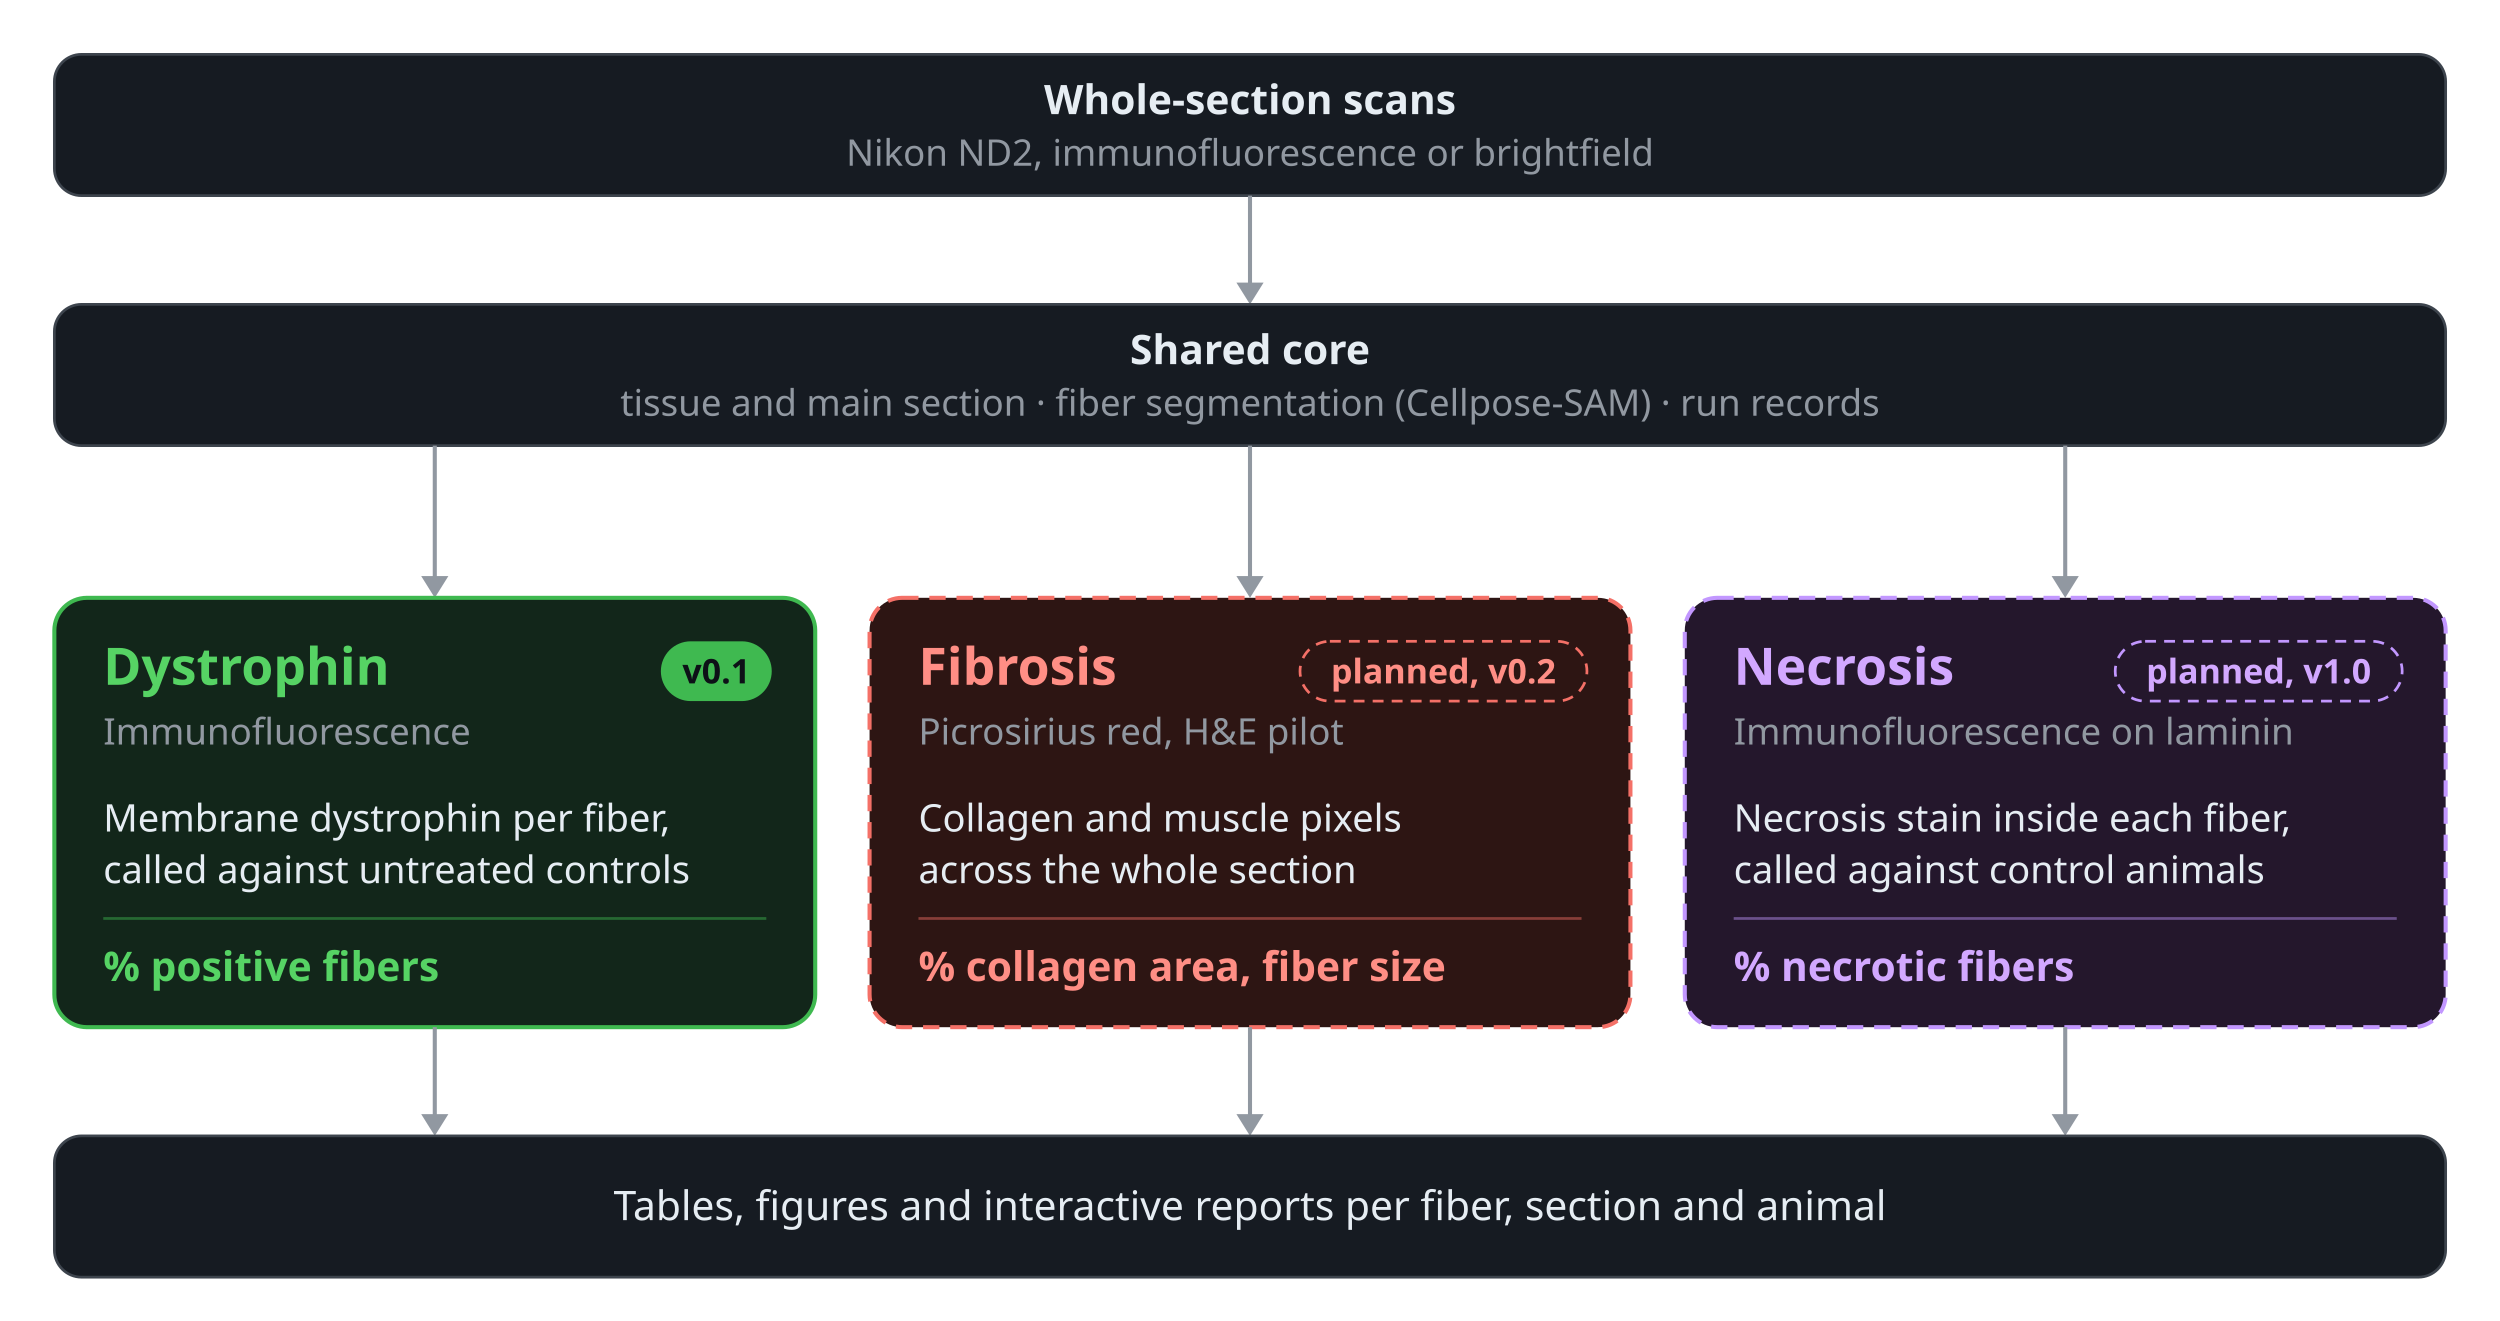
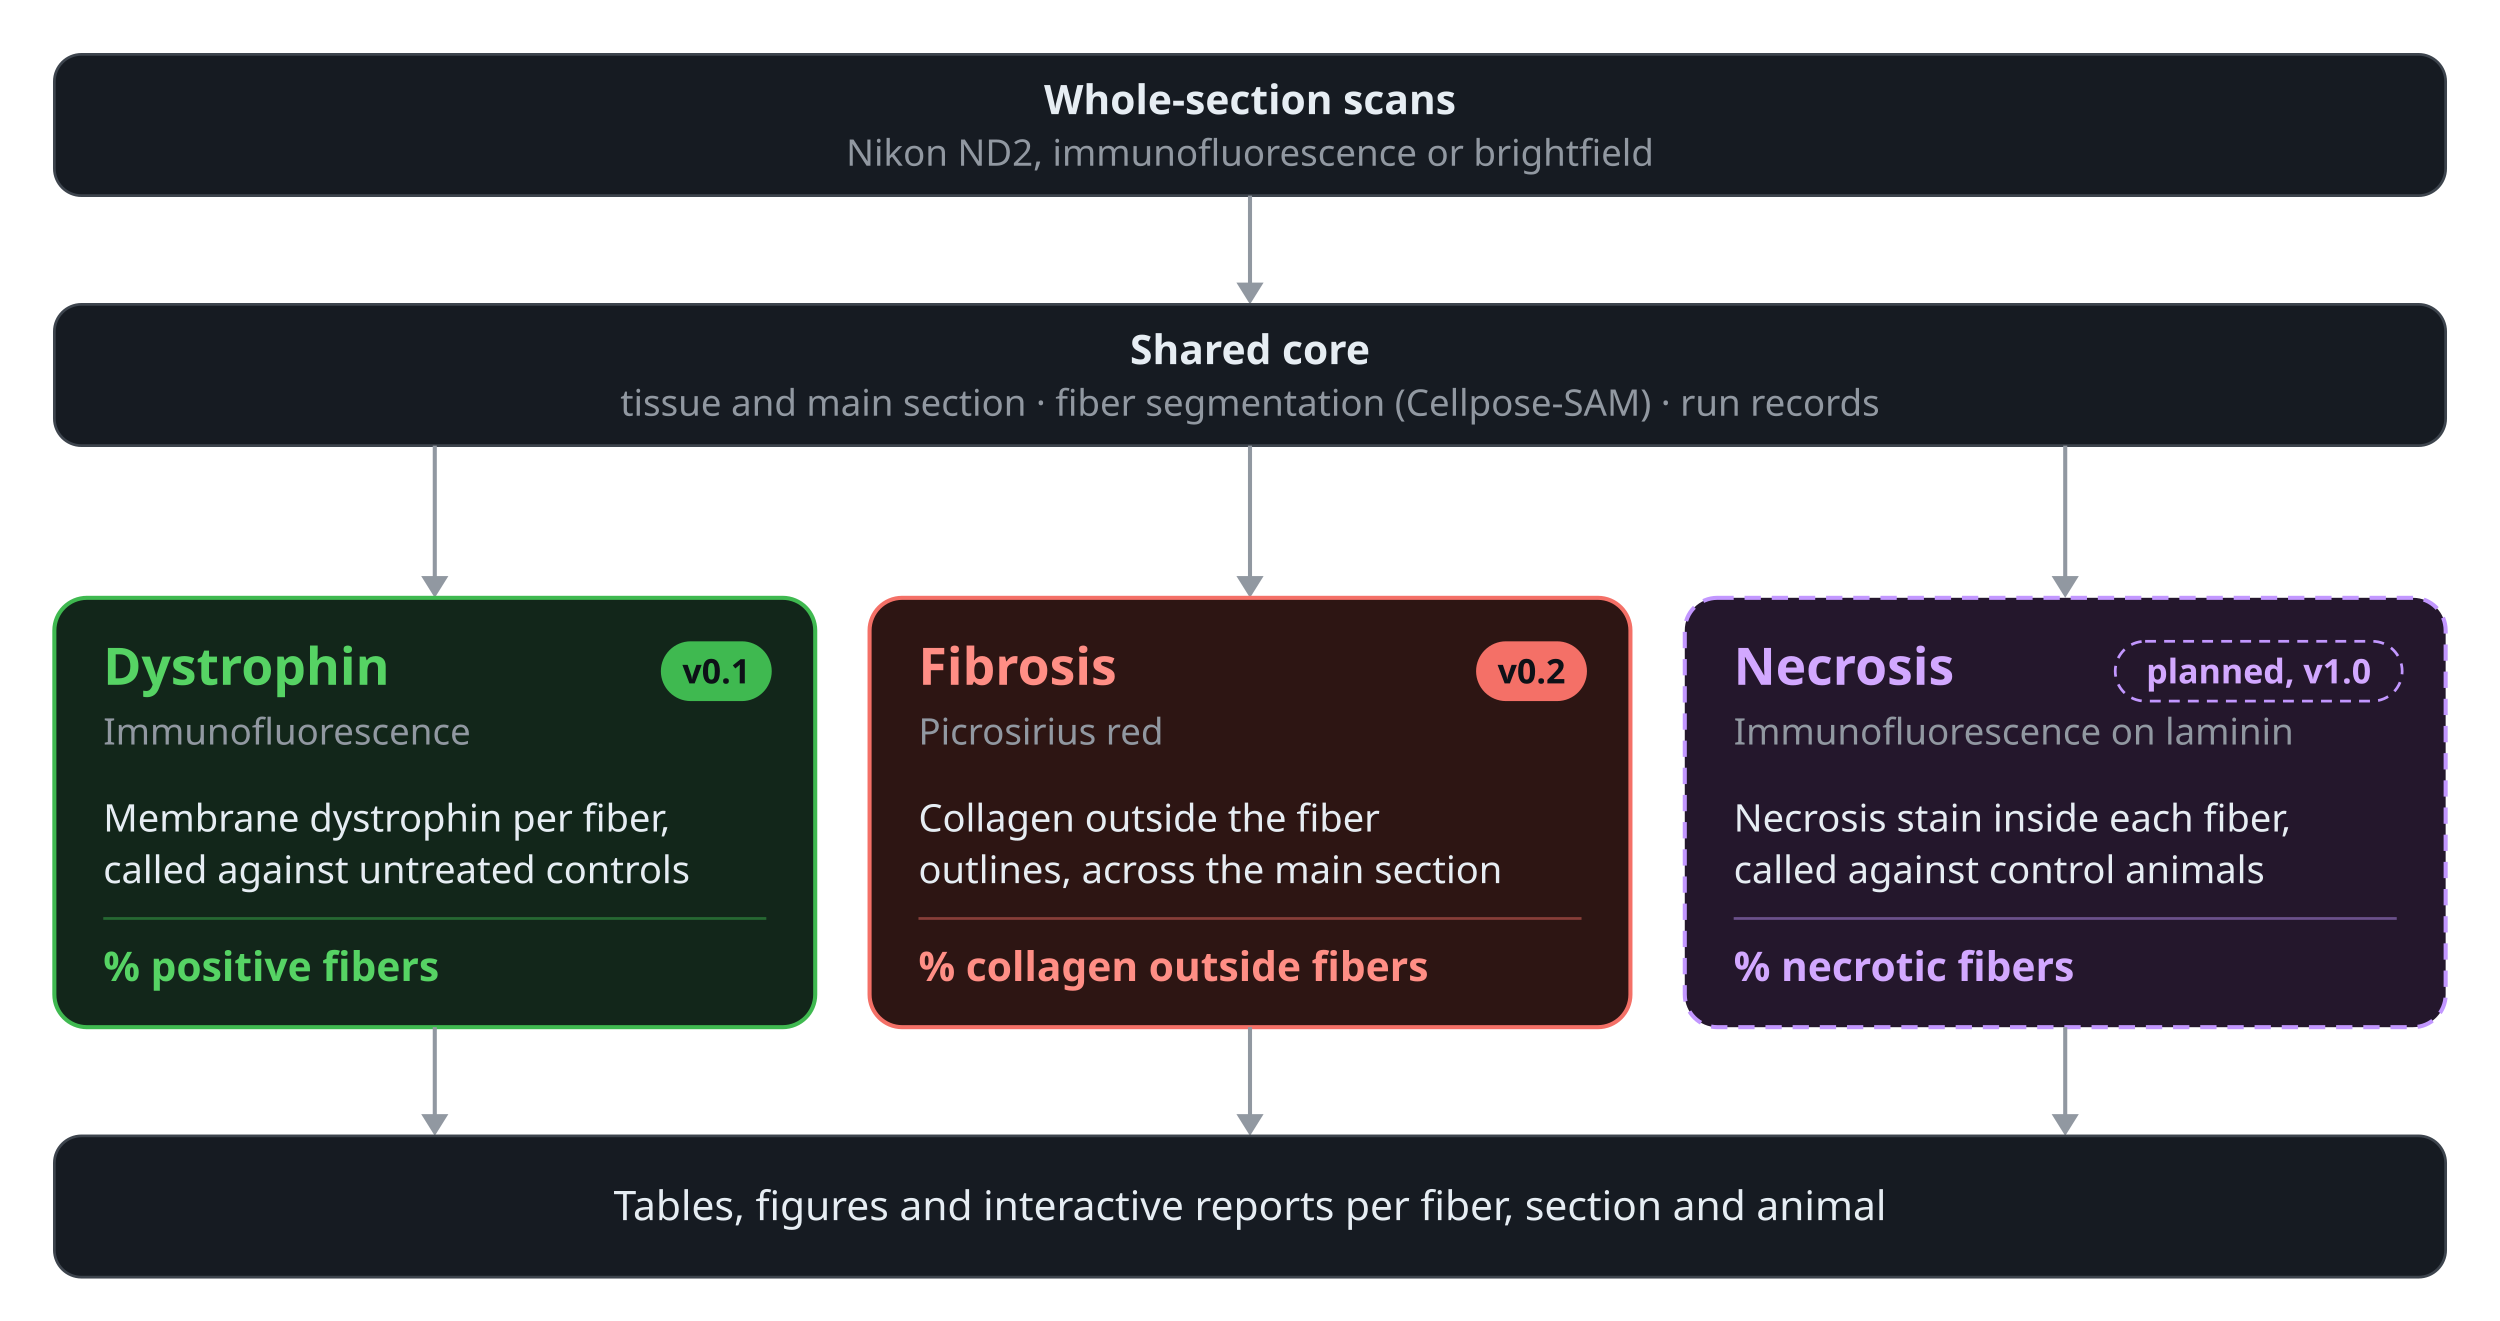
<svg xmlns="http://www.w3.org/2000/svg" viewBox="0 0 920 486" width="920" height="486" font-family="-apple-system, BlinkMacSystemFont, 'Segoe UI', 'Noto Sans', Helvetica, Arial, sans-serif" role="img" aria-labelledby="title desc">
  <rect x="20" y="20" width="880" height="52" rx="10" fill="#161b22" stroke="#3d444d" />
  <text x="460" y="42" font-size="15" font-weight="600" fill="#e6edf3" text-anchor="middle">Whole-section scans</text>
  <text x="460" y="61" font-size="13.5" font-weight="normal" fill="#9198a1" text-anchor="middle">Nikon ND2, immunofluorescence or brightfield</text>
  <line x1="460" y1="72" x2="460" y2="105" stroke="#9198a1" stroke-width="1.5" />
  <path d="M455,104 L460,112 L465,104 Z" fill="#9198a1" />
  <rect x="20" y="112" width="880" height="52" rx="10" fill="#161b22" stroke="#3d444d" />
  <text x="460" y="134" font-size="15" font-weight="600" fill="#e6edf3" text-anchor="middle">Shared core</text>
  <text x="460" y="153" font-size="13.5" font-weight="normal" fill="#9198a1" text-anchor="middle">tissue and main section  ·  fiber segmentation (Cellpose-SAM)  ·  run records</text>
  <line x1="160" y1="164" x2="160" y2="213" stroke="#9198a1" stroke-width="1.5" />
  <path d="M155,212 L160,220 L165,212 Z" fill="#9198a1" />
  <rect x="20" y="220" width="280" height="158" rx="12" fill="#12261a" stroke="#3fb950" stroke-width="1.5" />
  <text x="38" y="252" font-size="19" font-weight="700" fill="#56d364" text-anchor="start">Dystrophin</text>
  <text x="38" y="274" font-size="13.5" font-weight="normal" fill="#9198a1" text-anchor="start">Immunofluorescence</text>
  <rect x="243.2" y="236" width="40.8" height="22" rx="11" fill="#3fb950" />
  <text x="263.6" y="251.5" font-size="12.5" font-weight="600" fill="#0d1117" text-anchor="middle">v0.1</text>
  <text x="38" y="306" font-size="14" font-weight="normal" fill="#e6edf3" text-anchor="start">Membrane dystrophin per fiber,</text>
  <text x="38" y="325" font-size="14" font-weight="normal" fill="#e6edf3" text-anchor="start">called against untreated controls</text>
  <line x1="38" y1="338" x2="282" y2="338" stroke="#3fb950" stroke-opacity="0.45" />
  <text x="38" y="361" font-size="15" font-weight="600" fill="#56d364" text-anchor="start">% positive fibers</text>
  <line x1="160" y1="378" x2="160" y2="411" stroke="#9198a1" stroke-width="1.5" />
  <path d="M155,410 L160,418 L165,410 Z" fill="#9198a1" />
  <line x1="460" y1="164" x2="460" y2="213" stroke="#9198a1" stroke-width="1.5" />
  <path d="M455,212 L460,220 L465,212 Z" fill="#9198a1" />
-   <rect x="320" y="220" width="280" height="158" rx="12" fill="#2d1513" stroke="#f47067" stroke-width="1.5" stroke-dasharray="6 4" />
+   <rect x="320" y="220" width="280" height="158" rx="12" fill="#2d1513" stroke="#f47067" stroke-width="1.5" />
  <text x="338" y="252" font-size="19" font-weight="700" fill="#ff8e85" text-anchor="start">Fibrosis</text>
-   <text x="338" y="274" font-size="13.5" font-weight="normal" fill="#9198a1" text-anchor="start">Picrosirius red, H&amp;E pilot</text>
-   <rect x="478.4" y="236" width="105.6" height="22" rx="11" fill="none" stroke="#f47067" stroke-dasharray="4 3" />
-   <text x="531.2" y="251.5" font-size="12.5" font-weight="600" fill="#ff8e85" text-anchor="middle">planned, v0.2</text>
-   <text x="338" y="306" font-size="14" font-weight="normal" fill="#e6edf3" text-anchor="start">Collagen and muscle pixels</text>
-   <text x="338" y="325" font-size="14" font-weight="normal" fill="#e6edf3" text-anchor="start">across the whole section</text>
+   <text x="338" y="274" font-size="13.5" font-weight="normal" fill="#9198a1" text-anchor="start">Picrosirius red</text>
+   <rect x="543.2" y="236" width="40.8" height="22" rx="11" fill="#f47067" />
+   <text x="563.6" y="251.5" font-size="12.5" font-weight="600" fill="#0d1117" text-anchor="middle">v0.2</text>
+   <text x="338" y="306" font-size="14" font-weight="normal" fill="#e6edf3" text-anchor="start">Collagen outside the fiber</text>
+   <text x="338" y="325" font-size="14" font-weight="normal" fill="#e6edf3" text-anchor="start">outlines, across the main section</text>
  <line x1="338" y1="338" x2="582" y2="338" stroke="#f47067" stroke-opacity="0.45" />
-   <text x="338" y="361" font-size="15" font-weight="600" fill="#ff8e85" text-anchor="start">% collagen area, fiber size</text>
+   <text x="338" y="361" font-size="15" font-weight="600" fill="#ff8e85" text-anchor="start">% collagen outside fibers</text>
  <line x1="460" y1="378" x2="460" y2="411" stroke="#9198a1" stroke-width="1.5" />
  <path d="M455,410 L460,418 L465,410 Z" fill="#9198a1" />
  <line x1="760" y1="164" x2="760" y2="213" stroke="#9198a1" stroke-width="1.5" />
  <path d="M755,212 L760,220 L765,212 Z" fill="#9198a1" />
  <rect x="620" y="220" width="280" height="158" rx="12" fill="#24172c" stroke="#c297ff" stroke-width="1.5" stroke-dasharray="6 4" />
  <text x="638" y="252" font-size="19" font-weight="700" fill="#d2a8ff" text-anchor="start">Necrosis</text>
  <text x="638" y="274" font-size="13.5" font-weight="normal" fill="#9198a1" text-anchor="start">Immunofluorescence on laminin</text>
  <rect x="778.4" y="236" width="105.6" height="22" rx="11" fill="none" stroke="#c297ff" stroke-dasharray="4 3" />
  <text x="831.2" y="251.5" font-size="12.5" font-weight="600" fill="#d2a8ff" text-anchor="middle">planned, v1.0</text>
  <text x="638" y="306" font-size="14" font-weight="normal" fill="#e6edf3" text-anchor="start">Necrosis stain inside each fiber,</text>
  <text x="638" y="325" font-size="14" font-weight="normal" fill="#e6edf3" text-anchor="start">called against control animals</text>
  <line x1="638" y1="338" x2="882" y2="338" stroke="#c297ff" stroke-opacity="0.45" />
  <text x="638" y="361" font-size="15" font-weight="600" fill="#d2a8ff" text-anchor="start">% necrotic fibers</text>
  <line x1="760" y1="378" x2="760" y2="411" stroke="#9198a1" stroke-width="1.5" />
  <path d="M755,410 L760,418 L765,410 Z" fill="#9198a1" />
  <rect x="20" y="418" width="880" height="52" rx="10" fill="#161b22" stroke="#3d444d" />
  <text x="460" y="449" font-size="15" font-weight="normal" fill="#e6edf3" text-anchor="middle">Tables, figures and interactive reports per fiber, section and animal</text>
</svg>
